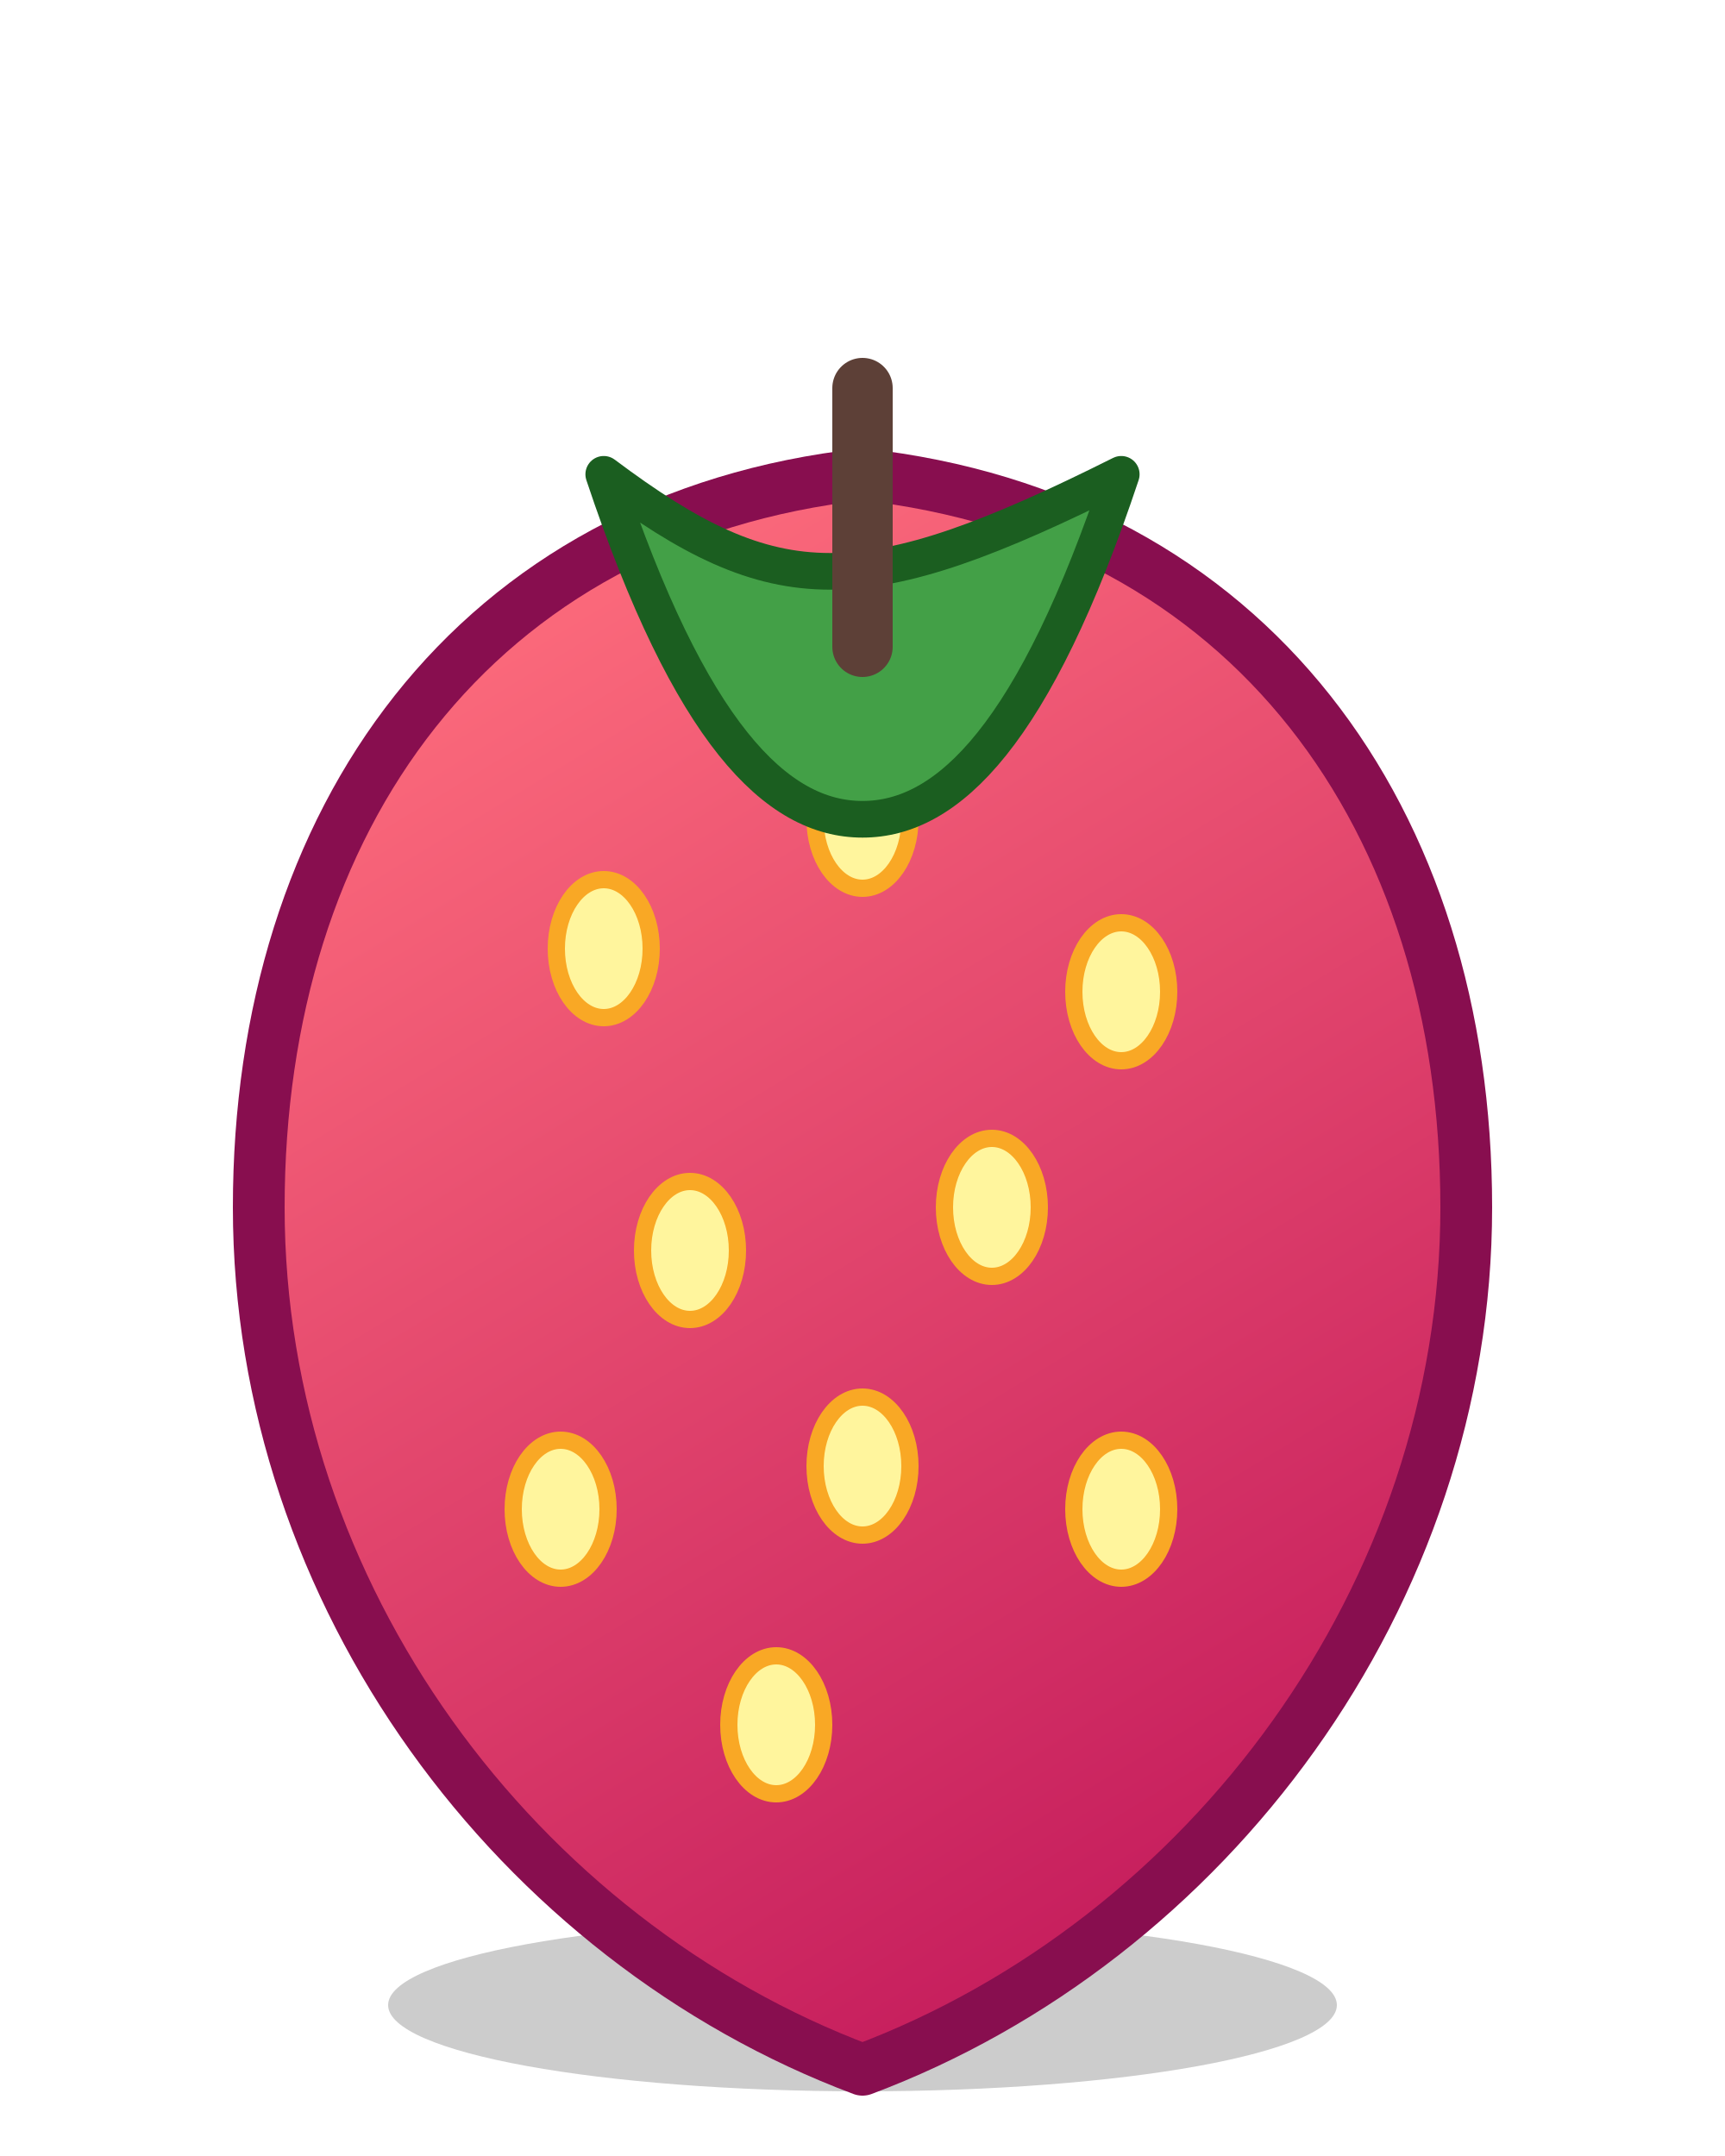
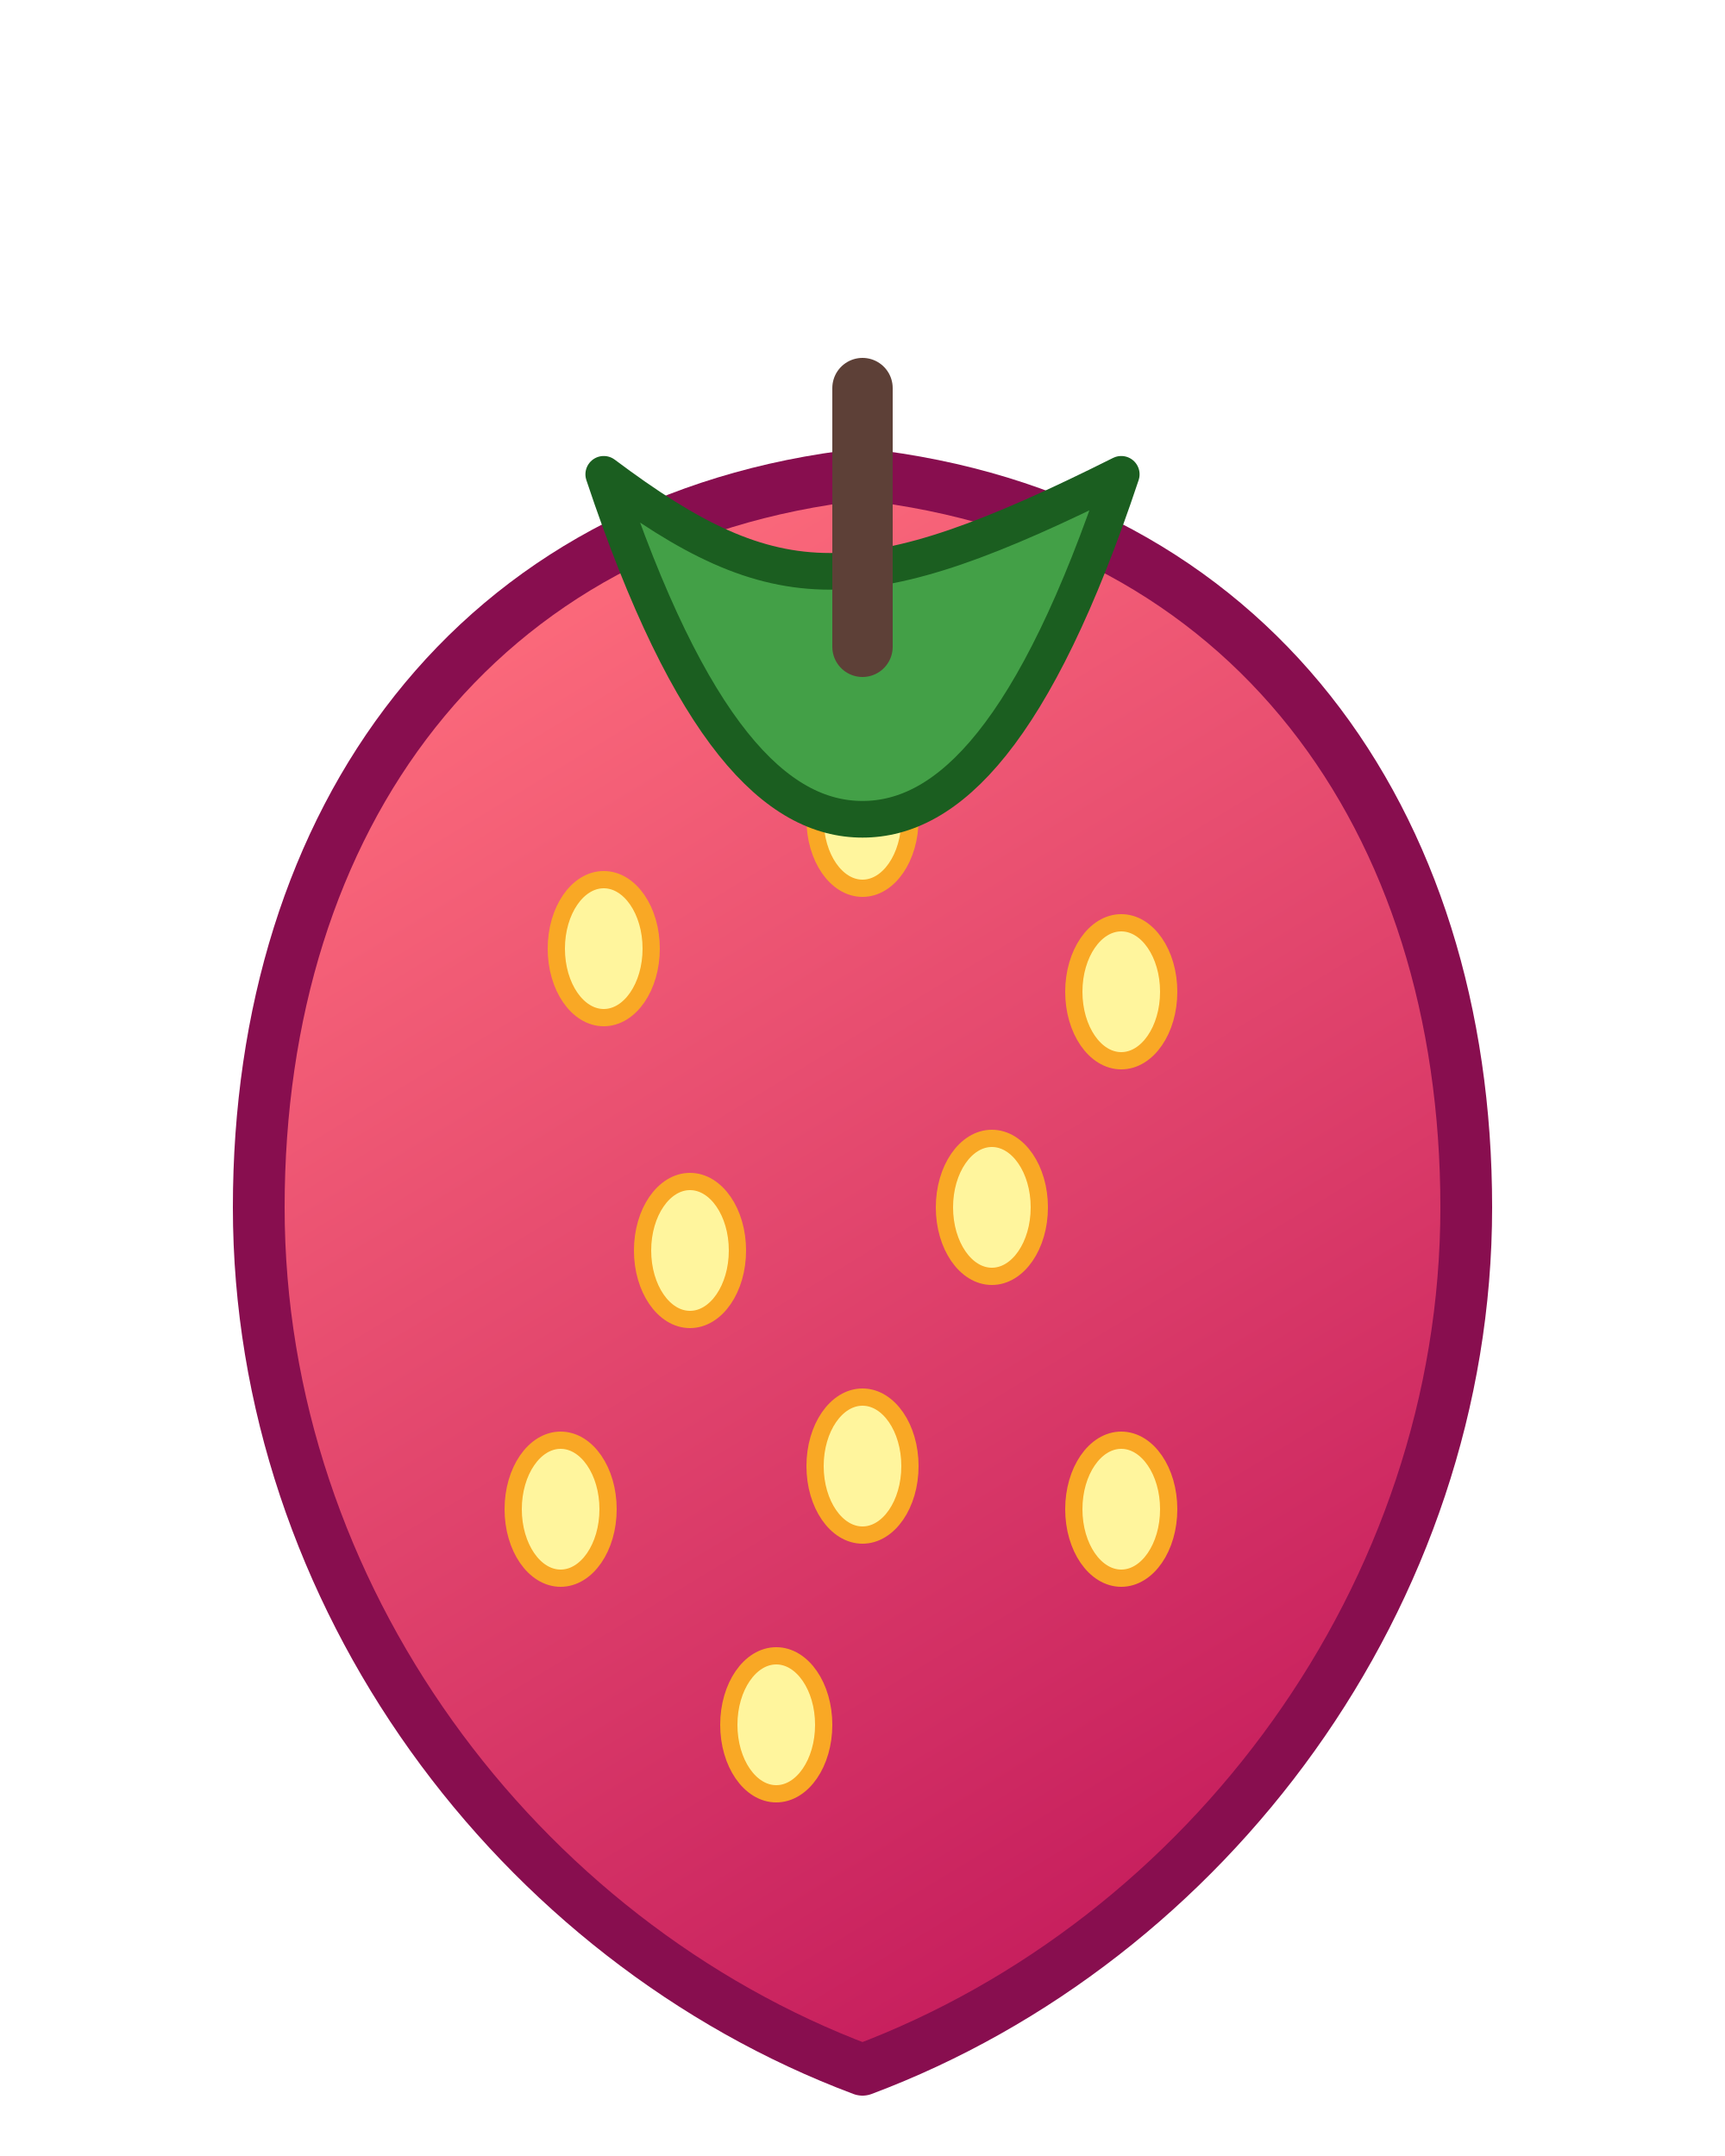
<svg xmlns="http://www.w3.org/2000/svg" viewBox="0 0 80 100">
  <defs>
    <linearGradient id="berryBody" x1="22" y1="24" x2="62" y2="90" gradientUnits="userSpaceOnUse">
      <stop stop-color="#ff6f7d" />
      <stop offset="1" stop-color="#c2185b" />
    </linearGradient>
  </defs>
-   <ellipse cx="40" cy="93" rx="22" ry="4" fill="#000" opacity=".2" />
  <path d="M40 22c18 2 28 16 28 34 0 18-12 34-28 40C24 90 12 74 12 56c0-18 10-32 28-34z" fill="url(#berryBody)" stroke="#880e4f" stroke-width="2.4" stroke-linejoin="round" />
  <g fill="#fff59d" stroke="#f9a825" stroke-width="0.8">
    <ellipse cx="28" cy="44" rx="2.2" ry="3.2" />
    <ellipse cx="40" cy="38" rx="2.2" ry="3.2" />
    <ellipse cx="52" cy="46" rx="2.2" ry="3.2" />
    <ellipse cx="32" cy="58" rx="2.2" ry="3.2" />
    <ellipse cx="46" cy="56" rx="2.2" ry="3.2" />
    <ellipse cx="26" cy="70" rx="2.2" ry="3.2" />
    <ellipse cx="40" cy="68" rx="2.2" ry="3.2" />
    <ellipse cx="52" cy="70" rx="2.2" ry="3.2" />
    <ellipse cx="36" cy="80" rx="2.2" ry="3.2" />
  </g>
  <path d="M28 22c8 6 12 6 24 0-4 12-8 16-12 16s-8-4-12-16z" fill="#43a047" stroke="#1b5e20" stroke-width="1.7" stroke-linejoin="round" />
  <path d="M40 18v12" fill="none" stroke="#5d4037" stroke-width="2.8" stroke-linecap="round" />
</svg>
